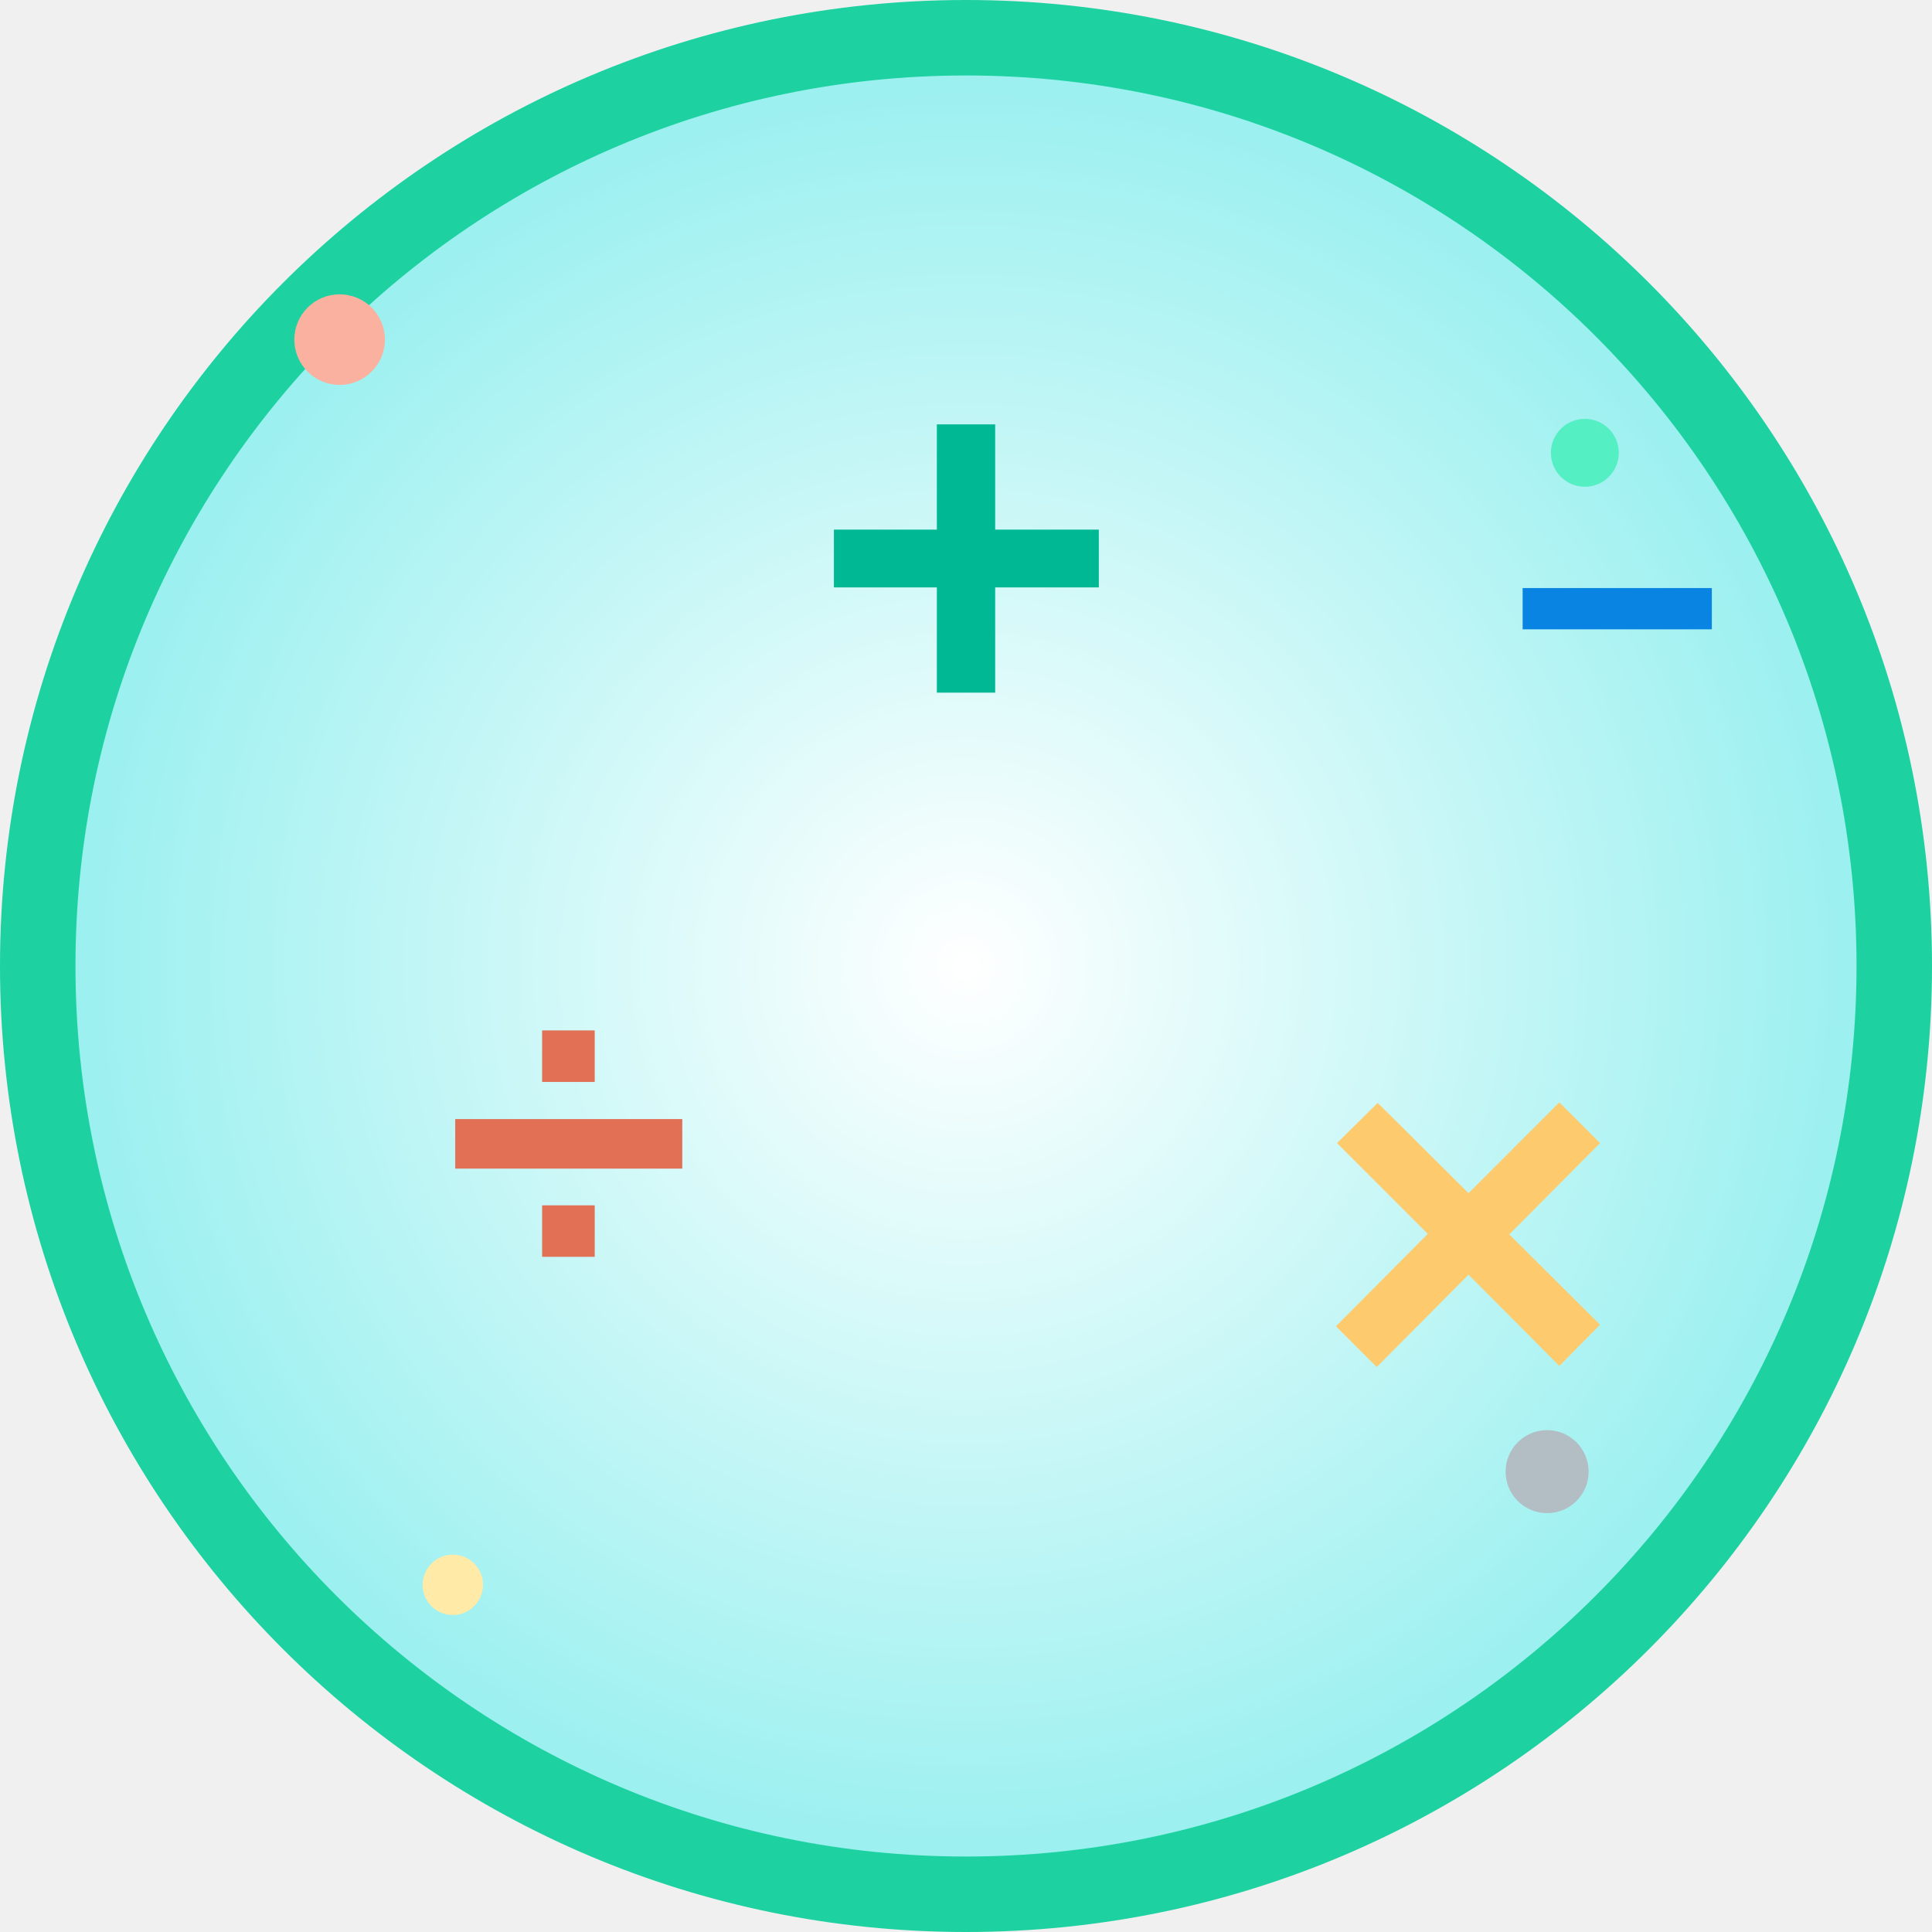
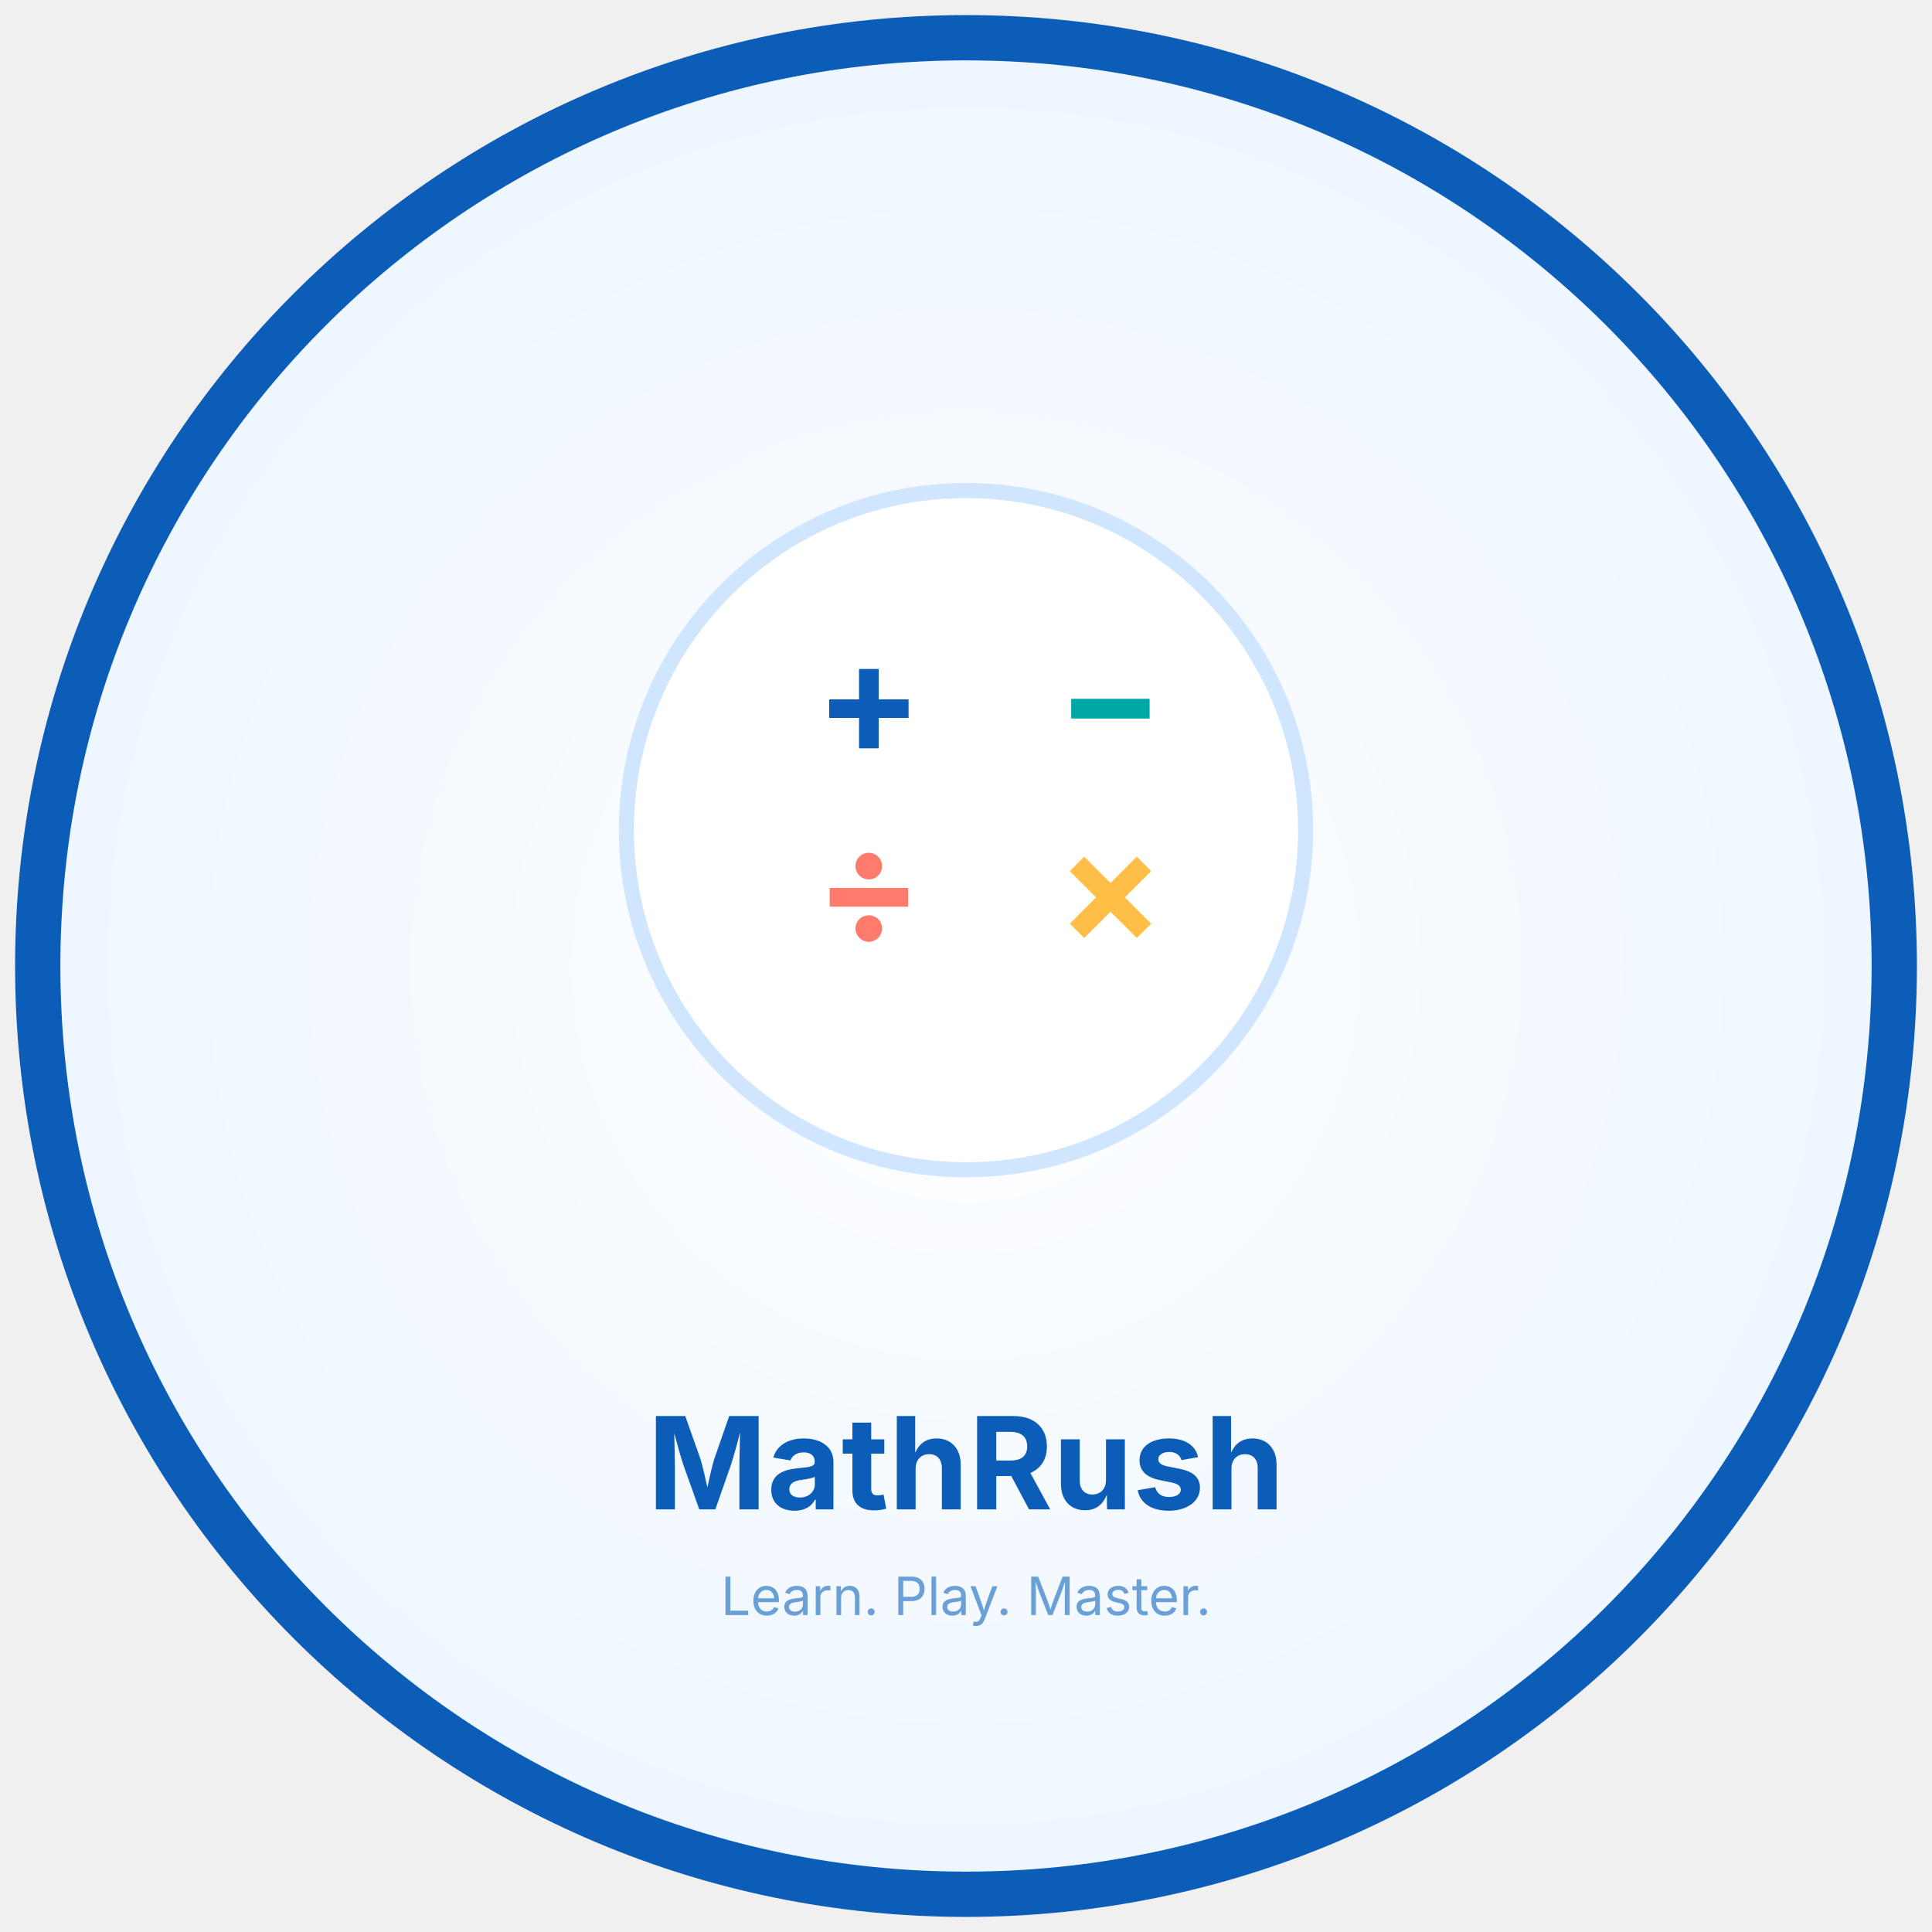
- <svg xmlns="http://www.w3.org/2000/svg" width="512" height="512" viewBox="0 0 512 512">
+ <svg xmlns="http://www.w3.org/2000/svg" width="512" height="512" viewBox="0 0 512 512" role="img" aria-label="MathRush logo">
  <defs>
-     <radialGradient id="bkg" cx="50%" cy="50%" r="60%">
-       <stop offset="0%" stop-color="#fff" />
-       <stop offset="100%" stop-color="#81ecec" />
+     <radialGradient id="bg" cx="50%" cy="50%" r="70%">
+       <stop offset="0%" stop-color="#ffffff" />
+       <stop offset="100%" stop-color="#e6f2ff" />
    </radialGradient>
  </defs>
-   <circle cx="256" cy="256" r="246" fill="url(#bkg)" stroke="#1dd1a1" stroke-width="20" />
-   <text x="50%" y="38%" text-anchor="middle" font-size="140" font-family="Arial Rounded MT Bold, Arial, sans-serif" fill="#00b894" font-weight="bold">+</text>
-   <text x="23%" y="67%" font-size="120" font-family="Arial Rounded MT Bold, Arial, sans-serif" fill="#e17055" font-weight="bold">÷</text>
-   <text x="68%" y="73%" font-size="140" font-family="Arial Rounded MT Bold, Arial, sans-serif" fill="#fdcb6e" font-weight="bold">×</text>
-   <text x="78%" y="38%" font-size="100" font-family="Arial Rounded MT Bold, Arial, sans-serif" fill="#0984e3" font-weight="bold">−</text>
-   <circle cx="90" cy="90" r="12" fill="#fab1a0" />
-   <circle cx="420" cy="120" r="9" fill="#55efc4" />
-   <circle cx="120" cy="420" r="8" fill="#ffeaa7" />
-   <circle cx="410" cy="390" r="11" fill="#b2bec3" />
+   <circle cx="256" cy="256" r="246" fill="url(#bg)" stroke="#0b5db8" stroke-width="12" />
+   <circle cx="256" cy="220" r="90" fill="#ffffff" stroke="#d0e6ff" stroke-width="4" />
+   <text x="216" y="200" font-family="Inter, Arial, sans-serif" font-size="42" font-weight="700" fill="#0b5db8">+</text>
+   <text x="280" y="200" font-family="Inter, Arial, sans-serif" font-size="42" font-weight="700" fill="#00a7a7">−</text>
+   <text x="216" y="250" font-family="Inter, Arial, sans-serif" font-size="42" font-weight="700" fill="#ff7b6b">÷</text>
+   <text x="280" y="250" font-family="Inter, Arial, sans-serif" font-size="42" font-weight="700" fill="#ffbf47">×</text>
+   <text x="256" y="400" text-anchor="middle" font-family="Inter, Arial, sans-serif" font-weight="700" font-size="34" fill="#0b5db8">MathRush</text>
+   <text x="256" y="428" text-anchor="middle" font-family="Inter, Arial, sans-serif" font-size="14" fill="#6aa0d6">Learn. Play. Master.</text>
</svg>
